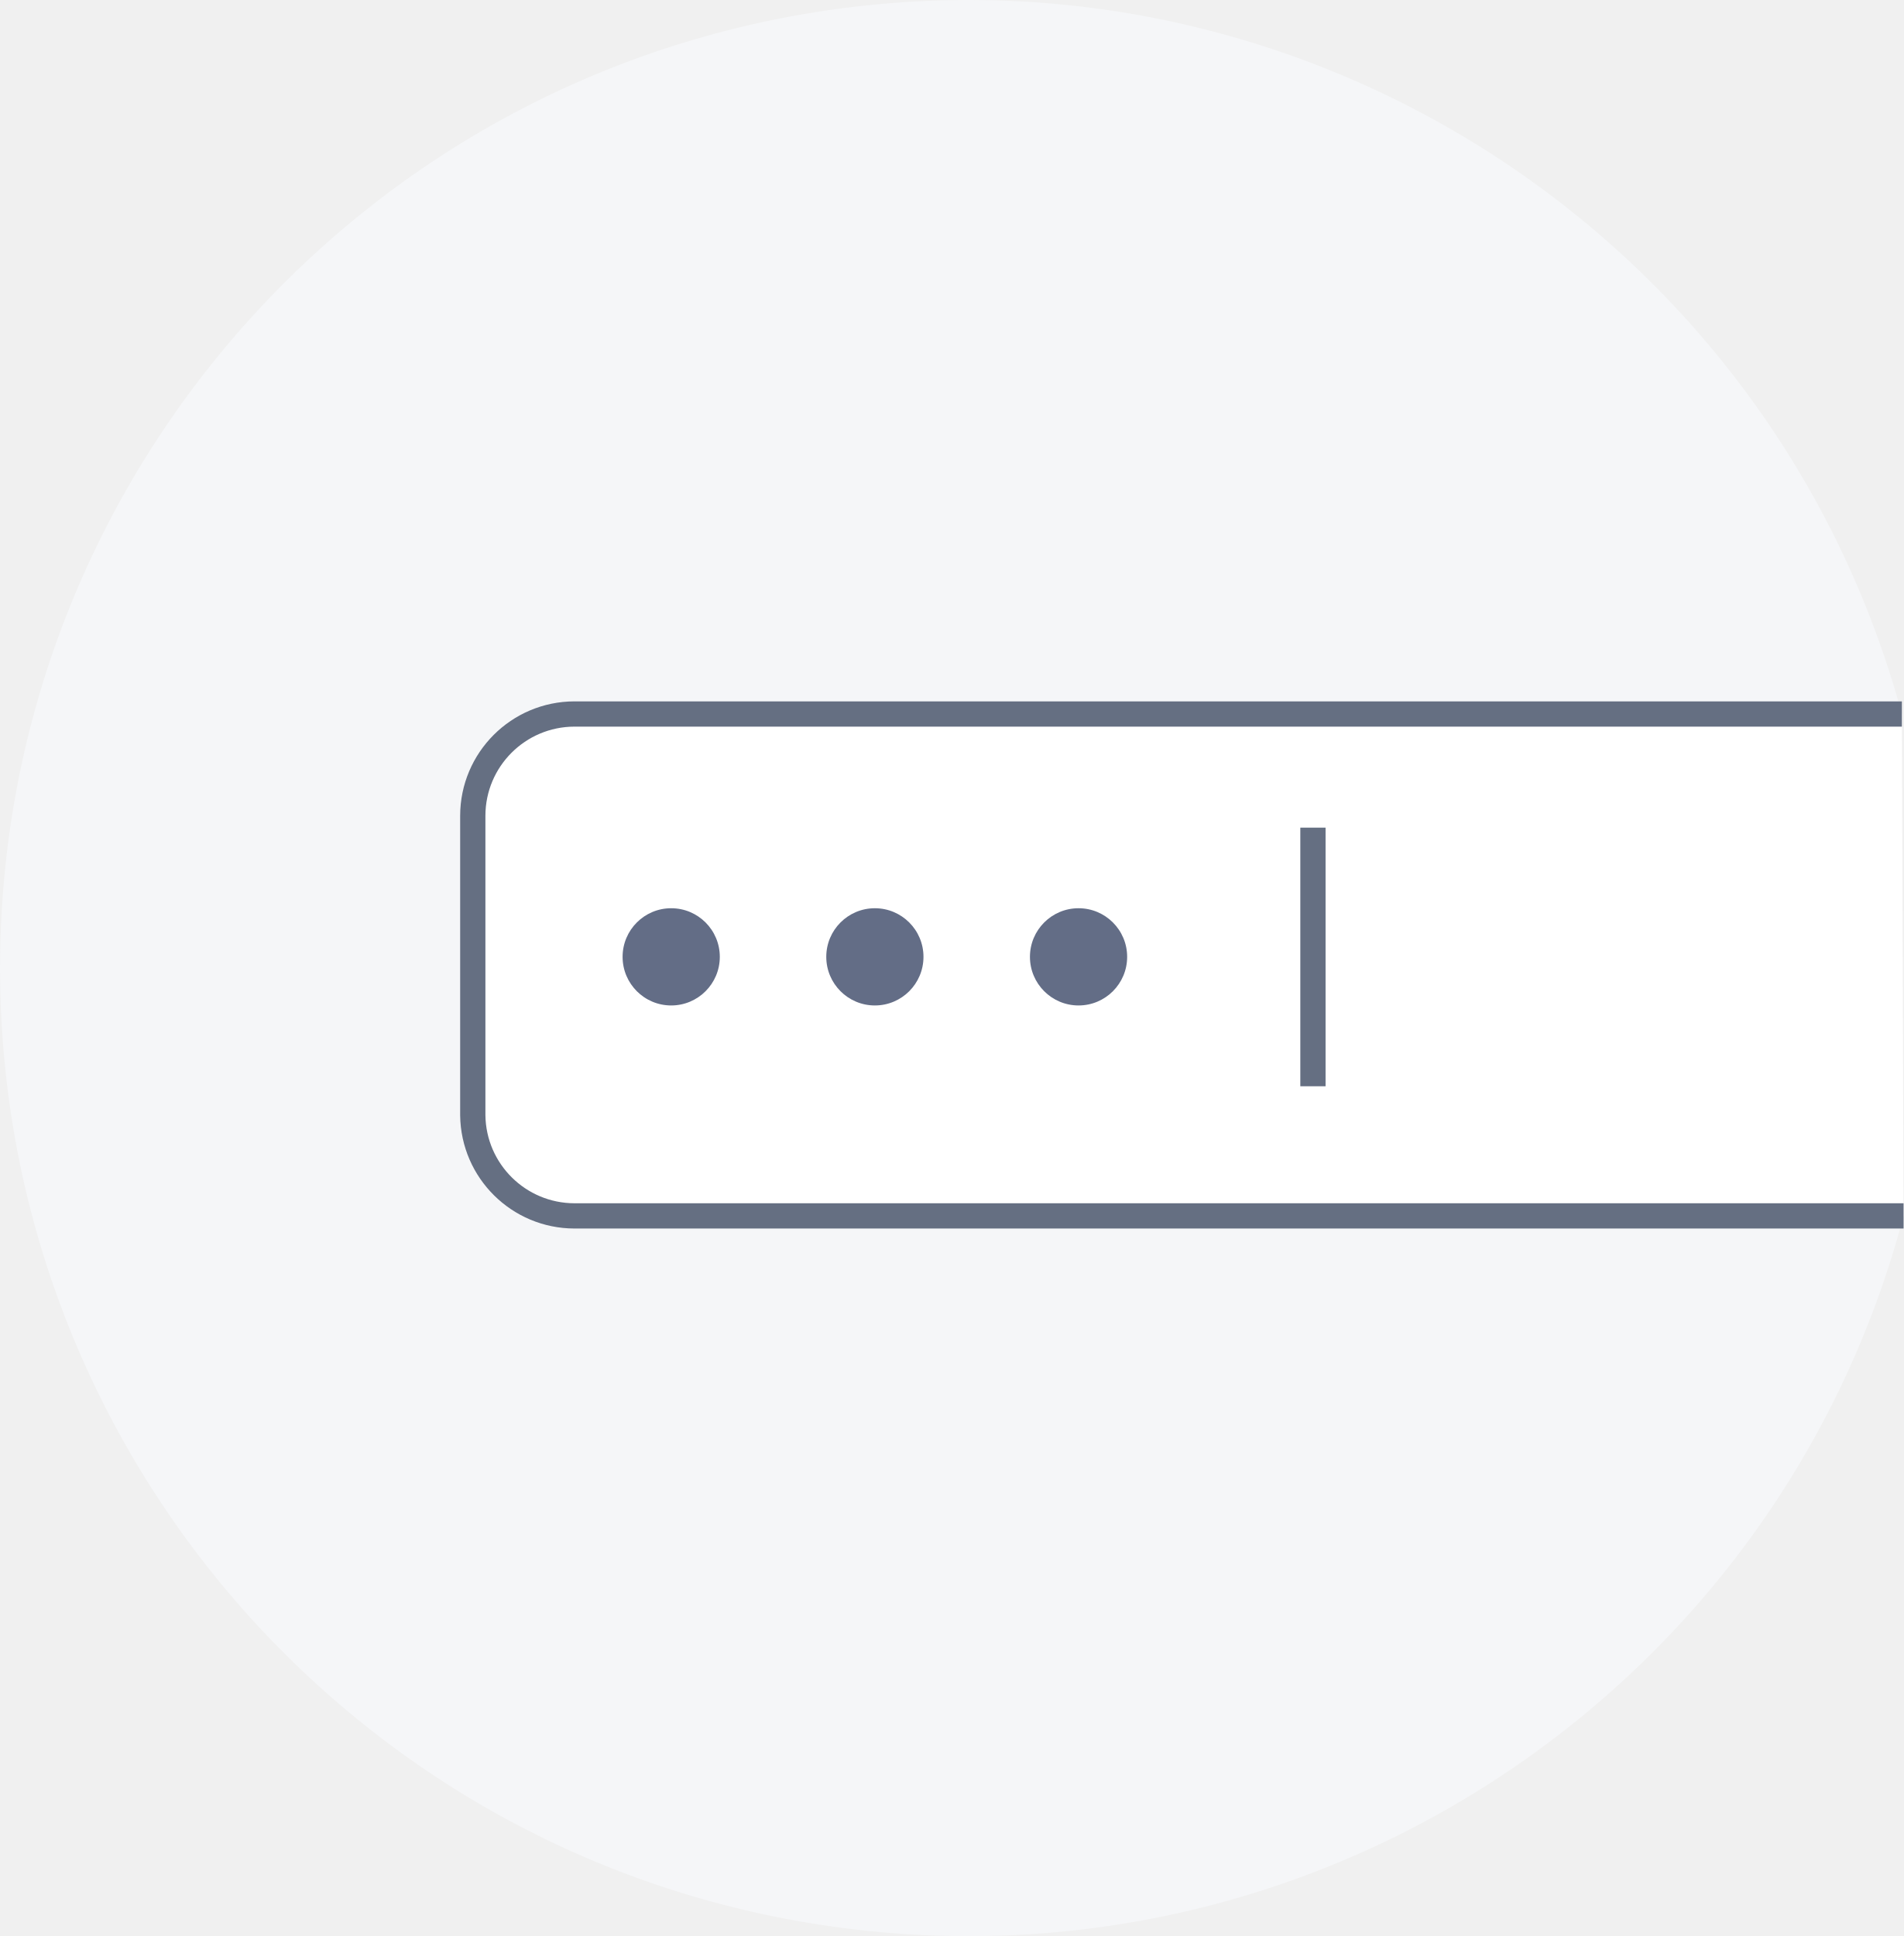
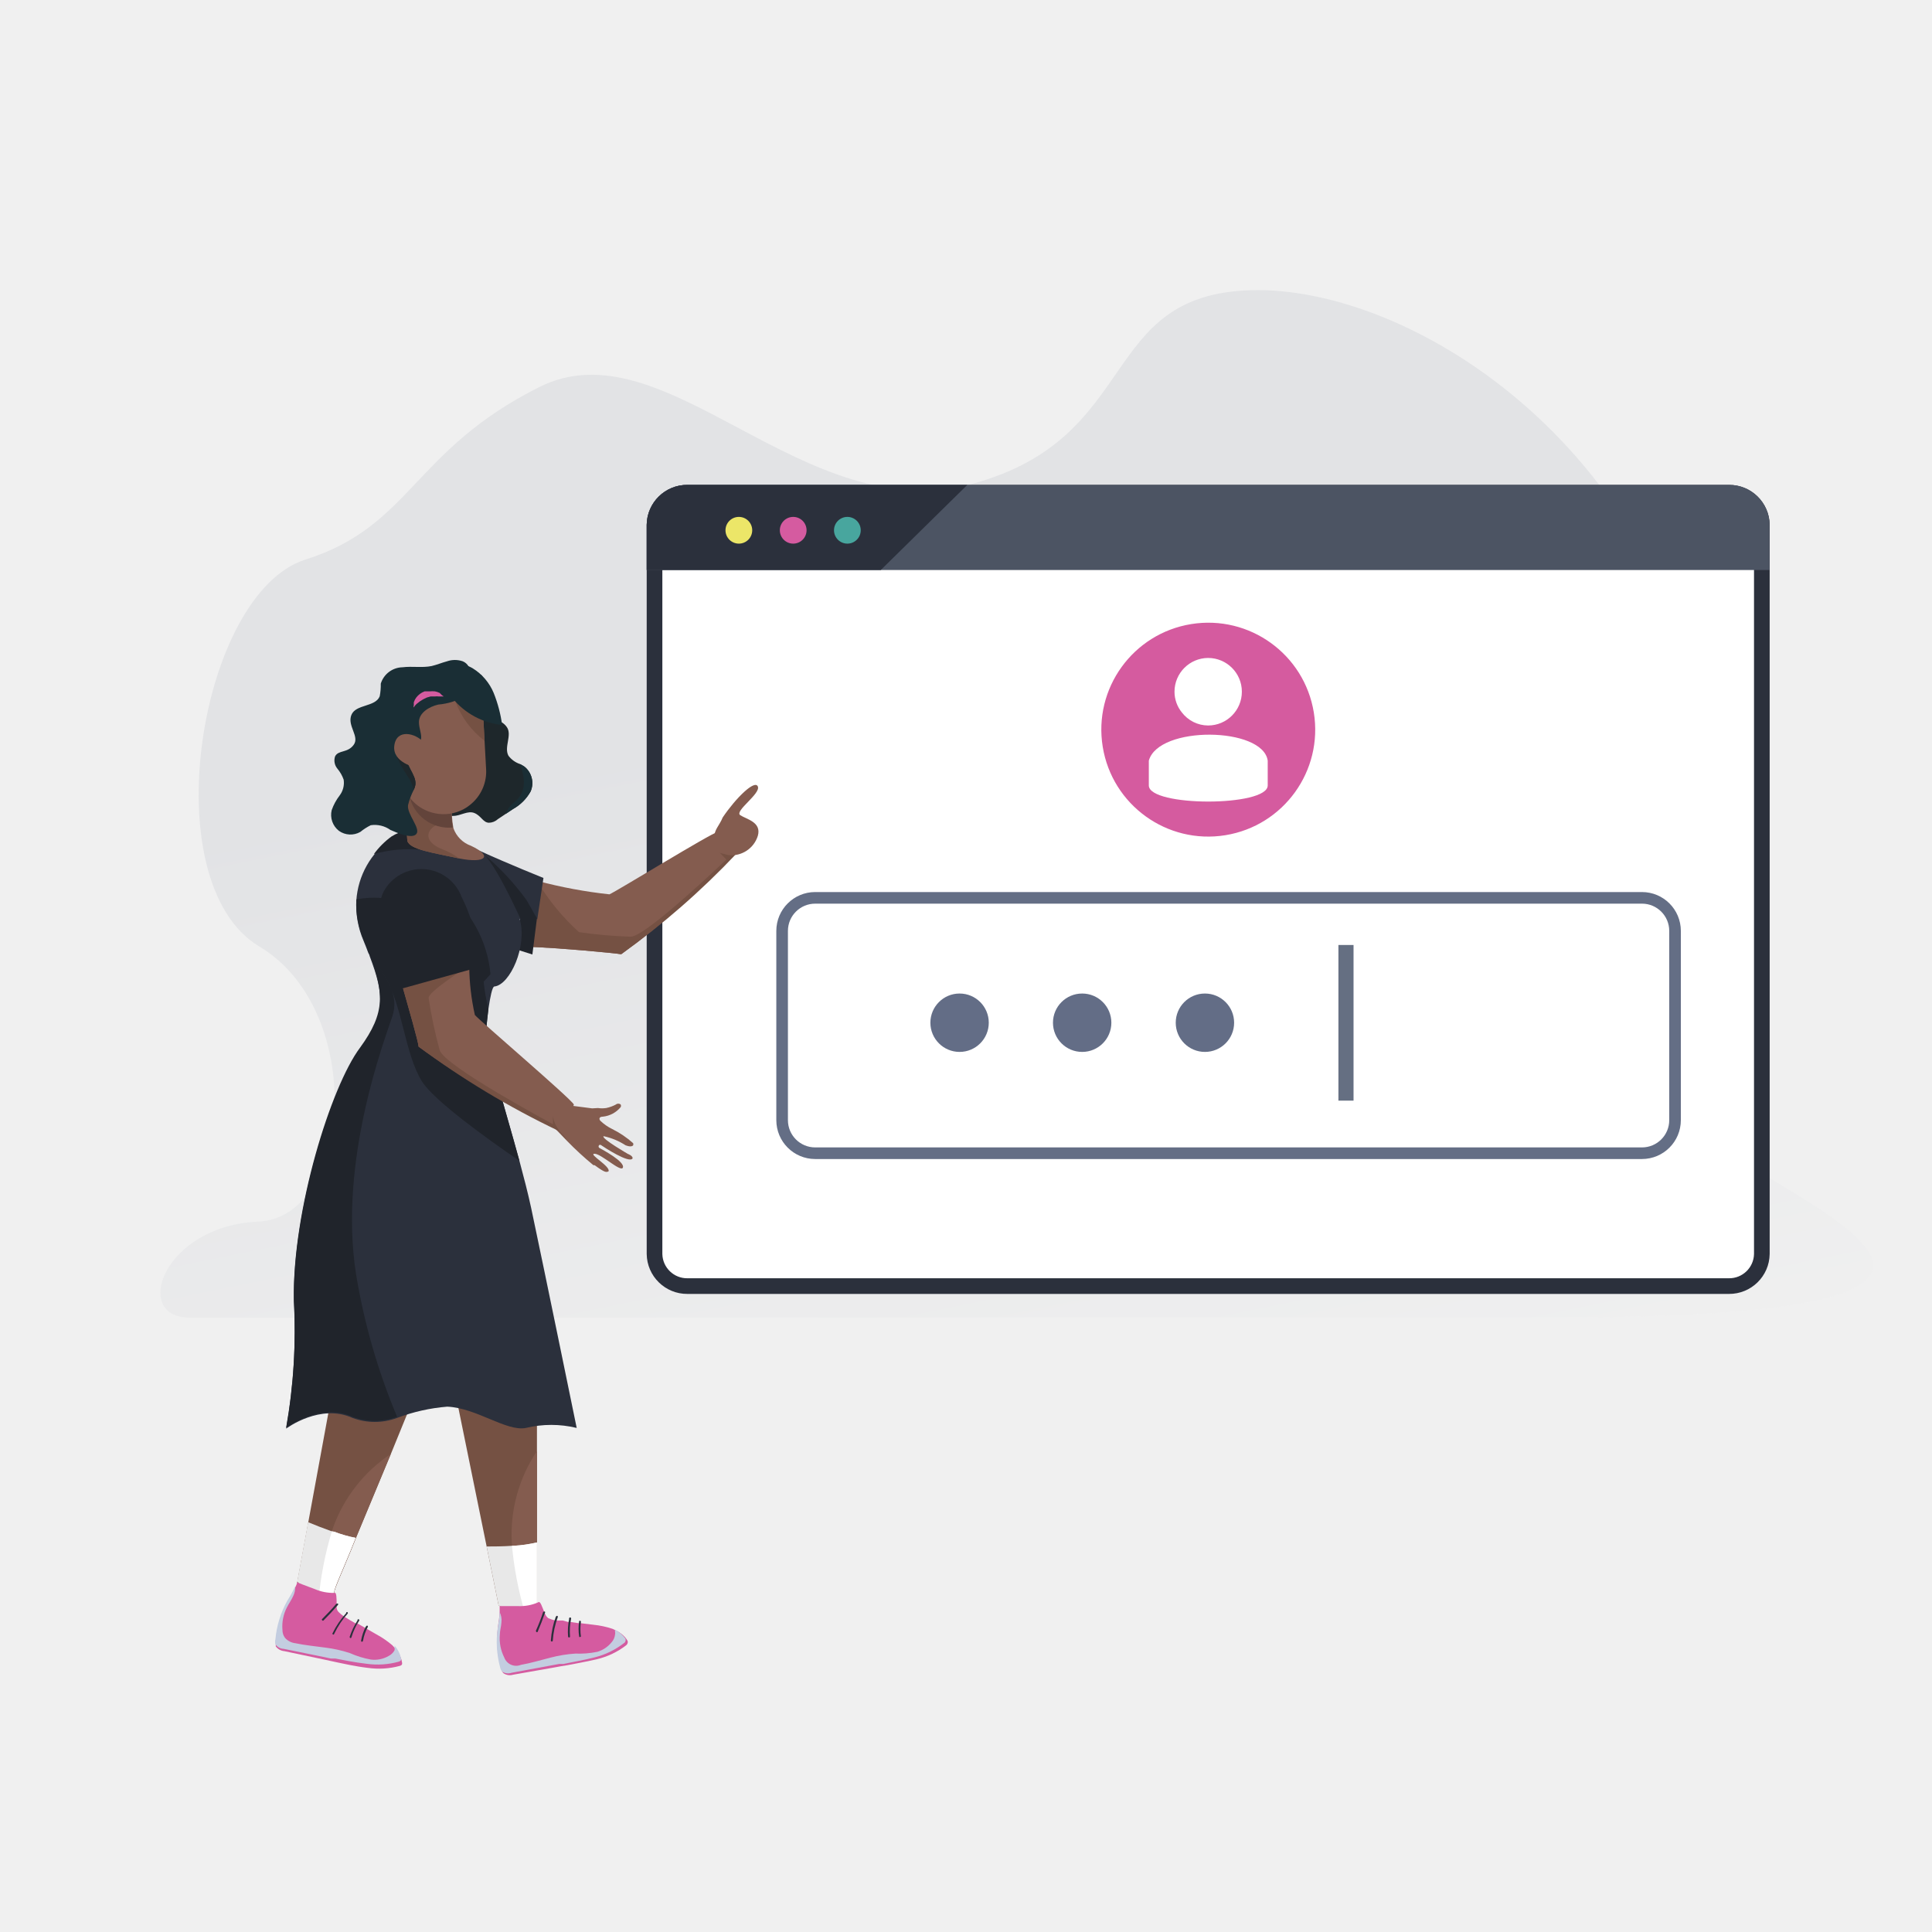
- <svg xmlns="http://www.w3.org/2000/svg" viewBox="0 0 90.47 92">
+ <svg xmlns="http://www.w3.org/2000/svg" id="Layer_1" data-name="Layer 1" width="38.75mm" height="38.75mm" viewBox="0 0 109.85 109.85">
  <defs>
-     <style>.cls-1{fill:#f5f6f8;}.cls-2{fill:#fff;}.cls-2,.cls-4{stroke:#656f82;stroke-miterlimit:10;stroke-width:1.2px;}.cls-3{fill:#636d86;}.cls-4{fill:none;}</style>
+     <linearGradient id="linear-gradient" x1="61.21" y1="89.45" x2="50.9" y2="38.76" gradientUnits="userSpaceOnUse">
+       <stop offset="0" stop-color="#fff" />
+       <stop offset="1" stop-color="#646e85" />
+     </linearGradient>
  </defs>
-   <g id="Lager_2" data-name="Lager 2">
-     <g id="Layer_3" data-name="Layer 3">
-       <path class="cls-1" d="M27.3,57.78A4.84,4.84,0,0,1,22.47,53V38.76a4.84,4.84,0,0,1,4.83-4.83H90.39a46,46,0,1,0,.08,23.85Z" />
-       <path class="cls-2" d="M90.47,57.78H27.3A4.84,4.84,0,0,1,22.47,53V38.76a4.84,4.84,0,0,1,4.83-4.83H90.39" />
-       <circle class="cls-3" cx="31.9" cy="45.47" r="2.31" />
-       <circle class="cls-3" cx="41.58" cy="45.47" r="2.31" />
-       <circle class="cls-3" cx="51.26" cy="45.47" r="2.31" />
-       <line class="cls-4" x1="62.4" y1="39.33" x2="62.4" y2="51.62" />
-     </g>
+   <g opacity="0.1">
+     <path d="M25.61,74.92H10.79c-3.33,0-1.51-5.22,3.88-5.46s6.18-12,.08-15.64-3.42-20.09,2.61-22S23.47,25.6,30.68,22s15,8.14,24.64,5.5,7.06-10.76,15.83-11,23.26,8.42,26.11,26-3.32,20.29,2.46,23.92,16,8.48-11.13,8.48Z" fill="url(#linear-gradient)" />
  </g>
+   <path d="M39.09,73.13a1.85,1.85,0,0,1-1.88-1.83V29.84A1.85,1.85,0,0,1,39.09,28H98.3a1.85,1.85,0,0,1,1.87,1.83V71.3a1.85,1.85,0,0,1-1.87,1.83Z" fill="#fff" />
+   <path d="M98.3,28.46a1.41,1.41,0,0,1,1.43,1.38V71.3a1.41,1.41,0,0,1-1.43,1.38H39.09a1.41,1.41,0,0,1-1.43-1.38V29.84a1.41,1.41,0,0,1,1.43-1.38H98.3m0-.89H39.09a2.3,2.3,0,0,0-2.32,2.27V71.3a2.3,2.3,0,0,0,2.32,2.27H98.3a2.3,2.3,0,0,0,2.32-2.27V29.84a2.3,2.3,0,0,0-2.32-2.27Z" fill="#2b303c" />
+   <path d="M100.62,29.84v2.57H36.77V29.84a2.3,2.3,0,0,1,2.32-2.27H98.3A2.3,2.3,0,0,1,100.62,29.84Z" fill="#4c5463" />
+   <path d="M55,27.57l-4.92,4.84H36.77V29.84a2.3,2.3,0,0,1,2.32-2.27Z" fill="#2b303c" />
+   <circle cx="42.01" cy="30.15" r="0.76" fill="#ece668" />
+   <circle cx="45.1" cy="30.15" r="0.76" fill="#d55ba0" />
+   <circle cx="48.18" cy="30.15" r="0.76" fill="#48a69e" />
+   <rect x="44.47" y="51.05" width="50.77" height="14.52" rx="1.88" fill="#fff" stroke="#646e85" stroke-miterlimit="10" stroke-width="0.66" />
+   <circle cx="54.56" cy="58.15" r="1.66" fill="#636d86" />
+   <circle cx="61.53" cy="58.15" r="1.66" fill="#636d86" />
+   <circle cx="68.51" cy="58.15" r="1.66" fill="#636d86" />
+   <line x1="76.53" y1="53.73" x2="76.53" y2="62.58" fill="none" stroke="#656f82" stroke-miterlimit="10" stroke-width="0.86" />
+   <circle cx="68.7" cy="41.49" r="6.08" transform="translate(-5.76 11.54) rotate(-9.22)" fill="#d55b9f" />
+   <path d="M68.69,37.41a1.92,1.92,0,0,0-1.91,1.92,1.87,1.87,0,0,0,.42,1.18,1.89,1.89,0,0,0,1.49.74,1.92,1.92,0,1,0,0-3.84Z" fill="#fff" />
+   <path d="M65.32,43.25v1.41c0,1.22,6.76,1.22,6.76,0V43.25C71.81,41.32,65.87,41.24,65.32,43.25Z" fill="#fff" />
+   <path d="M35.33,54.25l-.06,0h0c-.21-.05-3.5-.36-5.31-.42l.28-1.68.33-2v-.06a27,27,0,0,0,4.08.76c.39-.16,5.78-3.48,6.18-3.56h0a4.09,4.09,0,0,1,1,1.13l0,.06A45.43,45.43,0,0,1,35.33,54.25Z" fill="#845c4f" />
+   <path d="M42.48,48.24l-.61.3a45.43,45.43,0,0,1-6.54,5.71l-.06,0h0c-.21-.05-3.5-.36-5.31-.42l.28-1.68.33-2A12.68,12.68,0,0,0,32.92,53a26.34,26.34,0,0,0,2.94.26c.87,0,5.44-4.39,5.44-4.39l-.37-.38a1.53,1.53,0,0,0,.59.09,2.06,2.06,0,0,0,.32-.07,1.28,1.28,0,0,0,.34-.14,1.48,1.48,0,0,1,.32-.11Z" fill="#755143" />
+   <path d="M40.77,47.07a1.25,1.25,0,0,0-.12,1,1.22,1.22,0,0,0,.77.55,1.57,1.57,0,0,0,1.67-1.1c.22-.78-.65-.94-1-1.17s1.17-1.22,1-1.63-1.25.65-2,1.76C41,46.71,40.87,46.89,40.77,47.07Z" fill="#845c4f" />
+   <path d="M25.34,46.14c-.53,0-.55.42-1.12.34s-1.24.12-1.78,0-.19-1.83.39-2.16S25.34,46.14,25.34,46.14Z" fill="#1e272b" />
+   <path d="M24.58,45.31a1.11,1.11,0,0,0,.36.82,1.07,1.07,0,0,0,.84.26c.41,0,.82-.32,1.2-.16s.48.53.81.55a.76.76,0,0,0,.51-.2l.45-.3.42-.28a2.58,2.58,0,0,0,1-1,1.2,1.2,0,0,0-.35-1.41,2.2,2.2,0,0,0-.26-.15,1.37,1.37,0,0,1-.65-.47c-.27-.49.23-1.19-.1-1.64s-.74-.32-1-.63a1.49,1.49,0,0,1-.11-.94,2.45,2.45,0,0,0-.34-1.4s-2.72.43-2.86,2.77A23.2,23.2,0,0,0,24.58,45.31Z" fill="#1e272b" />
+   <path d="M25.92,79.35l1.75,8.58.68,3.35h0a5.59,5.59,0,0,0,1.1.48.79.79,0,0,0,.42,0h0a1.37,1.37,0,0,0,.54-.35.54.54,0,0,0,.12-.38v0c0-.21,0-1.41,0-2.54V87.7c0-1.2,0-3.38,0-5.19,0-1.65,0-3,0-3l-1.69-.06Z" fill="#755143" />
+   <path d="M29.1,87.7a18.88,18.88,0,0,0,.77,4.09h0a1.37,1.37,0,0,0,.54-.35.54.54,0,0,0,.12-.38v0c0-.21,0-1.41,0-2.54V87.7c0-1.2,0-3.38,0-5.19A8.47,8.47,0,0,0,29.1,87.7Z" fill="#845c4f" />
+   <path d="M27.67,87.93l.68,3.35h0a5.59,5.59,0,0,0,1.1.48.79.79,0,0,0,.42,0h0a1.37,1.37,0,0,0,.54-.35.54.54,0,0,0,.12-.38v0c0-.21,0-1.41,0-2.54V87.7a7.76,7.76,0,0,1-1.31.19h-.09C28.58,87.93,28.05,87.93,27.67,87.93Z" fill="#e8e8e8" />
+   <path d="M29.11,87.89a20.2,20.2,0,0,0,.76,3.9h0a1.37,1.37,0,0,0,.54-.35.54.54,0,0,0,.12-.38v0c0-.21,0-1.41,0-2.54V87.7a7.76,7.76,0,0,1-1.31.19Z" fill="#fff" />
+   <path d="M28.49,94.86a.62.62,0,0,0,.07.19h0a.31.31,0,0,0,.07.09.65.65,0,0,0,.55.08l2.33-.41.38-.07.37-.06.68-.13c.32-.06.65-.13,1-.21a4.39,4.39,0,0,0,1.66-.79.23.23,0,0,0,.08-.11.2.2,0,0,0,0-.15,1.43,1.43,0,0,0-.14-.2,1.69,1.69,0,0,0-.55-.4l-.17-.08a5.07,5.07,0,0,0-1.08-.23L33,92.29h-.11l-.48-.07h-.12L32,92.14l-.3,0-.11,0a2,2,0,0,1-.41-.13.55.55,0,0,1-.17-.21l-.06-.13h0c-.13-.31-.23-.68-.36-.56l0,0a2.56,2.56,0,0,1-1.12.21c-.53,0-1,0-1.06,0h0c0,.1,0,.2,0,.3,0,.31-.07.61-.1.91A5.78,5.78,0,0,0,28.49,94.86Z" fill="#d55ba0" />
+   <path d="M30.89,91.63a10.23,10.23,0,0,1-.42,1.09c0,.07.07.12.1.06.16-.37.3-.74.43-1.12a.06.06,0,0,0-.11,0Z" fill="#2b303c" />
+   <path d="M31.61,91.9a4.92,4.92,0,0,0-.29,1.38c0,.07.11.07.11,0a4.86,4.86,0,0,1,.29-1.35c0-.06-.08-.09-.11,0Z" fill="#2b303c" />
+   <path d="M32.36,92.05a3.62,3.62,0,0,0-.06,1c0,.07.12.07.11,0a3.5,3.5,0,0,1,.06-1,.06.06,0,1,0-.11,0Z" fill="#2b303c" />
+   <path d="M32.93,92.18a2.83,2.83,0,0,0,0,.87c0,.07.12,0,.1,0a3,3,0,0,1,0-.84c0-.08-.11-.07-.12,0Z" fill="#2b303c" />
+   <path d="M28.43,94.78a.53.53,0,0,0,.13.27h0a.61.61,0,0,0,.53.06l2.32-.43.38-.07.24,0,.8-.16c.32-.06.64-.13,1-.22a4.48,4.48,0,0,0,1.64-.8.19.19,0,0,0,.09-.11.21.21,0,0,0,0-.15l0,0a1.58,1.58,0,0,0-.59-.5,1,1,0,0,1,0,.1.35.35,0,0,1,0,.17.77.77,0,0,1-.19.43,1.64,1.64,0,0,1-.82.55,5.19,5.19,0,0,1-1.25.1,7.54,7.54,0,0,0-1.41.23c-.56.14-1.11.31-1.68.41a.72.72,0,0,1-.95-.42,2.41,2.41,0,0,1-.25-1.29c0-.24.08-.47.09-.71a1.05,1.05,0,0,0-.1-.58l0,0c0,.3-.07.6-.11.9A5.56,5.56,0,0,0,28.43,94.78Z" fill="#c3cde0" />
+   <path d="M19.1,78l-1.58,8.6-.62,3.37h0a5.44,5.44,0,0,0,.84.85.81.81,0,0,0,.37.19h0a1.52,1.52,0,0,0,.62-.12.54.54,0,0,0,.26-.31.08.08,0,0,0,0,0c0-.2.51-1.32.94-2.37l.29-.72,2-4.81c.62-1.53,1.13-2.77,1.13-2.77l-1.55-.69Z" fill="#755143" />
+   <path d="M18.93,86.88A19.6,19.6,0,0,0,18.11,91h0a1.52,1.52,0,0,0,.62-.12.54.54,0,0,0,.26-.31.08.08,0,0,0,0,0c0-.2.51-1.32.94-2.37l.29-.72,2-4.81A8.48,8.48,0,0,0,18.93,86.88Z" fill="#845c4f" />
+   <path d="M17.52,86.55l-.62,3.37h0a5.44,5.44,0,0,0,.84.85.81.81,0,0,0,.37.19h0a1.52,1.52,0,0,0,.62-.12.54.54,0,0,0,.26-.31.08.08,0,0,0,0,0c0-.2.51-1.32.94-2.37l.29-.72A7.25,7.25,0,0,1,19,87.09l-.08,0C18.37,86.89,17.87,86.7,17.52,86.55Z" fill="#e8e8e8" />
+   <path d="M18.87,87.06a20,20,0,0,0-.76,3.9h0a1.52,1.52,0,0,0,.62-.12.54.54,0,0,0,.26-.31.08.08,0,0,0,0,0c0-.2.51-1.32.94-2.37l.29-.72A7.25,7.25,0,0,1,19,87.09Z" fill="#fff" />
+   <path d="M15.68,93.29a1.33,1.33,0,0,0,0,.2h0l0,.12a.67.67,0,0,0,.48.27l2.32.49.37.08.37.08.68.14c.32.06.65.12,1,.16a4.49,4.49,0,0,0,1.83-.11.24.24,0,0,0,.12-.07.23.23,0,0,0,0-.16.86.86,0,0,0-.06-.23,1.53,1.53,0,0,0-.36-.58l-.13-.14a5.21,5.21,0,0,0-.91-.62l-.54-.31-.1-.06-.42-.24-.1,0-.33-.19-.26-.16-.09-.06a1.75,1.75,0,0,1-.33-.28.41.41,0,0,1-.08-.25.76.76,0,0,0,0-.15h0c0-.33,0-.72-.13-.65h0a2.69,2.69,0,0,1-1.12-.22c-.5-.18-1-.38-1-.39h0c0,.1-.06.19-.1.29-.12.27-.29.53-.43.8A5.87,5.87,0,0,0,15.68,93.29Z" fill="#d55ba0" />
+   <path d="M19.12,91.19c-.25.3-.52.58-.8.86-.05,0,0,.14.07.09.29-.29.56-.58.82-.88.05-.06,0-.12-.09-.07Z" fill="#2b303c" />
+   <path d="M19.69,91.71a4.91,4.91,0,0,0-.79,1.17c0,.06.08.1.11,0a4.92,4.92,0,0,1,.77-1.15s0-.11-.09-.06Z" fill="#2b303c" />
+   <path d="M20.33,92.13a4.07,4.07,0,0,0-.45.94c0,.07.09.11.11,0a3.67,3.67,0,0,1,.43-.92.05.05,0,1,0-.09-.06Z" fill="#2b303c" />
+   <path d="M20.81,92.46a2.71,2.71,0,0,0-.28.83c0,.07.09.08.11,0a2.63,2.63,0,0,1,.28-.8c0-.06-.07-.1-.11,0Z" fill="#2b303c" />
+   <path d="M15.66,93.2a.57.57,0,0,0,0,.29h0a.59.59,0,0,0,.47.26l2.31.47.37.08.25,0,.79.15c.33.06.65.11,1,.15a4.46,4.46,0,0,0,1.82-.12.24.24,0,0,0,.12-.07.22.22,0,0,0,0-.16.43.43,0,0,0,0,0,1.53,1.53,0,0,0-.36-.69.2.2,0,0,1,0,.11.35.35,0,0,1,0,.17.81.81,0,0,1-.34.32,1.61,1.61,0,0,1-1,.2,5.2,5.2,0,0,1-1.2-.37,7.35,7.35,0,0,0-1.39-.31c-.57-.08-1.15-.13-1.71-.25a.92.92,0,0,1-.59-.31.74.74,0,0,1-.14-.44,2.36,2.36,0,0,1,.25-1.28c.11-.22.25-.41.35-.63a1.05,1.05,0,0,0,.12-.57s0,0,0,0a6,6,0,0,1-.43.79A5.54,5.54,0,0,0,15.66,93.2Z" fill="#c3cde0" />
+   <polygon points="30.53 52.21 30.27 54.27 29.23 53.94 29.58 52.21 30.53 52.21" fill="#20242b" />
+   <path d="M32.79,81.19a6.14,6.14,0,0,0-2.89,0c-1.1.22-2.81-1.14-4.47-1.21a10.45,10.45,0,0,0-2.85.64,3.64,3.64,0,0,1-2.54,0c-1.82-.83-3.72.57-3.77.61a31.74,31.74,0,0,0,.44-7.23c-.09-5.08,2.11-12.13,3.76-14.33,1.46-2,1.39-3.09.55-5.3,0-.06-.05-.13-.08-.19q-.12-.33-.27-.69a5.14,5.14,0,0,1-.41-2.28,4.67,4.67,0,0,1,2-3.54c1.3-.85,3.33-.06,5,.7s3.64,1.55,3.64,1.55l-.35,2.34h-1C30,53.77,29,56,28.11,56.09c-.12,0-.24.61-.34,1.28-.05.39-.09.8-.12,1.13-.08.9,1,4.27,1.88,7.49.25.93.49,1.85.67,2.69C31,72.45,32.79,81.19,32.79,81.19Z" fill="#2b303c" />
+   <path d="M24,48.32a7.36,7.36,0,0,0-2.74.24,4.58,4.58,0,0,1,1-1,2.58,2.58,0,0,1,.44-.22,2.62,2.62,0,0,1,.4-.11,1.33,1.33,0,0,1,.28,0A3.93,3.93,0,0,1,24,48.32Z" fill="#20242b" />
+   <path d="M23.16,47.81c.15.5,1.44.67,2.95,1h0c1.51.3,1.93-.13.67-.72a1.64,1.64,0,0,1-1-1,5.66,5.66,0,0,1-.08-1.42l-.85-.14-.26,0-1.44-.22A16.45,16.45,0,0,0,23.16,47.81Z" fill="#845c4f" />
+   <path d="M23.16,47.81c.15.5,1.44.67,2.95,1h0a4.18,4.18,0,0,0-1-.54c-1.16-.47-.84-1.25,0-1.47a5.21,5.21,0,0,0-.54-1.29.08.08,0,0,0,0,0l-1.44-.22A16.45,16.45,0,0,0,23.16,47.81Z" fill="#755143" />
+   <path d="M23.26,45.18a2.3,2.3,0,0,0,2.49,1.87,5.66,5.66,0,0,1-.08-1.42l-.85-.14A3.13,3.13,0,0,1,23.26,45.18Z" fill="#63443b" />
+   <path d="M22.56,39.66,22.8,44a2.43,2.43,0,0,0,1.06,1.88,2.47,2.47,0,0,0,1.49.41,2.38,2.38,0,0,0,1.53-.66,2.41,2.41,0,0,0,.76-1.89l-.09-1.64-.09-1.65L27.4,39.4Z" fill="#845c4f" />
+   <path d="M19.27,47.24a1.13,1.13,0,0,0,1.22.06,3.11,3.11,0,0,1,.59-.38,1.54,1.54,0,0,1,1.12.27c.36.16,1.24.54,1.48.22s-.55-1.12-.48-1.63a3.88,3.88,0,0,1,.32-.86,1,1,0,0,0,.1-.3c.07-.61-.68-1.16-.44-1.72a1,1,0,0,1,.2-.26c.2-.18.47-.32.55-.58s-.11-.63-.11-1c0-.53.58-.88,1.1-1a3.71,3.71,0,0,0,1.52-.47,1.24,1.24,0,0,0,.33-1.45l-.05.19a.67.67,0,0,0-.41-.73,1.36,1.36,0,0,0-.89,0c-.3.08-.58.2-.88.27-.54.11-1.1,0-1.65.07a1.32,1.32,0,0,0-1.24.93,3.44,3.44,0,0,1-.06.72c-.25.62-1.36.44-1.61,1.06s.48,1.22.13,1.7-.87.28-1.06.66a.73.73,0,0,0,.13.69,2,2,0,0,1,.36.63,1.19,1.19,0,0,1-.23.9,3,3,0,0,0-.45.83A1.15,1.15,0,0,0,19.27,47.24Z" fill="#1a2e35" />
+   <path d="M28.75,46.28l.42-.28a2.58,2.58,0,0,0,1-1,1.2,1.2,0,0,0-.35-1.41,2.2,2.2,0,0,0-.26-.15c.36.94.31,1.64-.29,2.15A1.43,1.43,0,0,0,28.75,46.28Z" fill="#1a2e35" />
+   <path d="M23.25,44.25a2,2,0,0,1,.27.67,1,1,0,0,0,.1-.3c.07-.61-.68-1.16-.44-1.72a1,1,0,0,1,.2-.26,3.91,3.91,0,0,0-.79-.34C22.28,42.7,22.68,43.37,23.25,44.25Z" fill="#1e272b" />
+   <path d="M24.08,42.2c-.44-.51-1.53-.79-1.66.19s1.24,1.25,1.24,1.25Z" fill="#845c4f" />
+   <path d="M25.9,39.9a5,5,0,0,0,1.65,2.22l-.09-1.65A7.81,7.81,0,0,0,25.9,39.9Z" fill="#755143" />
+   <path d="M25.73,39.7a4.17,4.17,0,0,0,2.82,1.52,7.64,7.64,0,0,0-.48-1.82A3,3,0,0,0,26.88,38a1.89,1.89,0,0,0-1.8-.07S24.5,38.1,25.73,39.7Z" fill="#1a2e35" />
+   <path d="M23.52,40.23s0,0,0,0a.78.78,0,0,1,.16-.2l.19-.15a2.24,2.24,0,0,1,.4-.22l.21-.06.11,0h.12a1,1,0,0,1,.25,0h.27l-.11-.08L25,39.4a1,1,0,0,0-.27-.09,1.51,1.51,0,0,0-.3,0l-.15,0-.07,0-.07,0a1.07,1.07,0,0,0-.48.36.91.91,0,0,0-.13.26.7.7,0,0,0,0,.14A.45.45,0,0,0,23.52,40.23Z" fill="#d55ba0" />
+   <path d="M16.27,81.17c.05,0,1.95-1.44,3.77-.61a3.64,3.64,0,0,0,2.54,0,35.89,35.89,0,0,1-2.34-8.14c-1-6.42,1.61-13.25,2.07-14.64.4-1.22-.29-2.13-1.37-3.7.91,2.34,1,3.47-.47,5.49-1.65,2.2-3.85,9.25-3.76,14.33A31.74,31.74,0,0,1,16.27,81.17Z" fill="#20242b" />
+   <path d="M30.53,52.21l-.61.76s-1.54-3.57-2.42-4.41a14.9,14.9,0,0,1,2.42,2.59C30.19,51.6,30.39,52,30.53,52.21Z" fill="#20242b" />
+   <path d="M29.53,66c-1.88-1.28-4.85-3.43-5.53-4.5-1-1.6-1.1-4.31-2.13-6-.25-.4-.55-.81-.85-1.2,0-.06-.05-.13-.08-.19q-.12-.33-.27-.69a5.14,5.14,0,0,1-.41-2.28c1-.2,2.49-.16,3.22.73,1.23,1.49,1.73-1.31,1.73-1.31a6.87,6.87,0,0,1,2.68,4.83l-.39.43a10.66,10.66,0,0,0,.27,1.54c-.05.39-.09.8-.12,1.13C27.57,59.4,28.65,62.77,29.53,66Z" fill="#20242b" />
+   <path d="M33.81,66.25l-.07,0a18.28,18.28,0,0,1-1.5-1.38h0l0,0-.5-.52-.23-.23.1-.12.9-1.12v0h.08l1.08.14L34,63a1.54,1.54,0,0,0,.47,0,2,2,0,0,0,.55-.2.21.21,0,0,1,.27,0,.16.16,0,0,1,0,.15,1.52,1.52,0,0,1-1,.54c-.23,0-.24.13-.16.23a2.61,2.61,0,0,0,.67.47A5.35,5.35,0,0,1,36,65a.16.16,0,0,1,0,.12c-.06.08-.23.08-.43,0a3.7,3.7,0,0,0-1.21-.51.05.05,0,0,0-.05,0c-.08.15,1.39,1,1.39,1s.28.1.27.25a.09.09,0,0,1,0,0c-.17.33-1.67-.66-1.81-.76a.08.08,0,0,0-.08,0,.1.1,0,0,0,0,.17c.12.07,1.5.79,1.33,1.13h0c-.14.24-1.24-.81-1.61-.8s.93.72.8,1C34.48,66.65,34.43,66.71,33.81,66.25Z" fill="#845c4f" />
+   <path d="M23.8,59.51l0,0,0,0h0c0-.23-.55-2.14-1.08-4l1.8-.26,2.09-.3h.07A13.22,13.22,0,0,0,27,57.71c.29.34,5.42,4.72,5.63,5.09v0a4.15,4.15,0,0,1-.81,1.41l-.05,0A48,48,0,0,1,23.8,59.51Z" fill="#845c4f" />
+   <path d="M32.22,64.8l-.5-.52a48,48,0,0,1-7.92-4.77l0,0,0,0h0c0-.23-.55-2.14-1.08-4l1.8-.26,2.09-.3c-.38.24-2.26,1.46-2.24,1.79A25.66,25.66,0,0,0,25,59.71c.26.9,6.44,4.21,6.44,4.21v-.46a1.63,1.63,0,0,0,.14.47,3.4,3.4,0,0,0,.18.3,1.48,1.48,0,0,0,.25.3,1,1,0,0,1,.22.29Z" fill="#755143" />
+   <path d="M27.2,55l-4.93,1.37s-1.29-4-.46-5.67a2.44,2.44,0,0,1,4.44.31A8.78,8.78,0,0,1,27.2,55Z" fill="#20242b" />
</svg>
